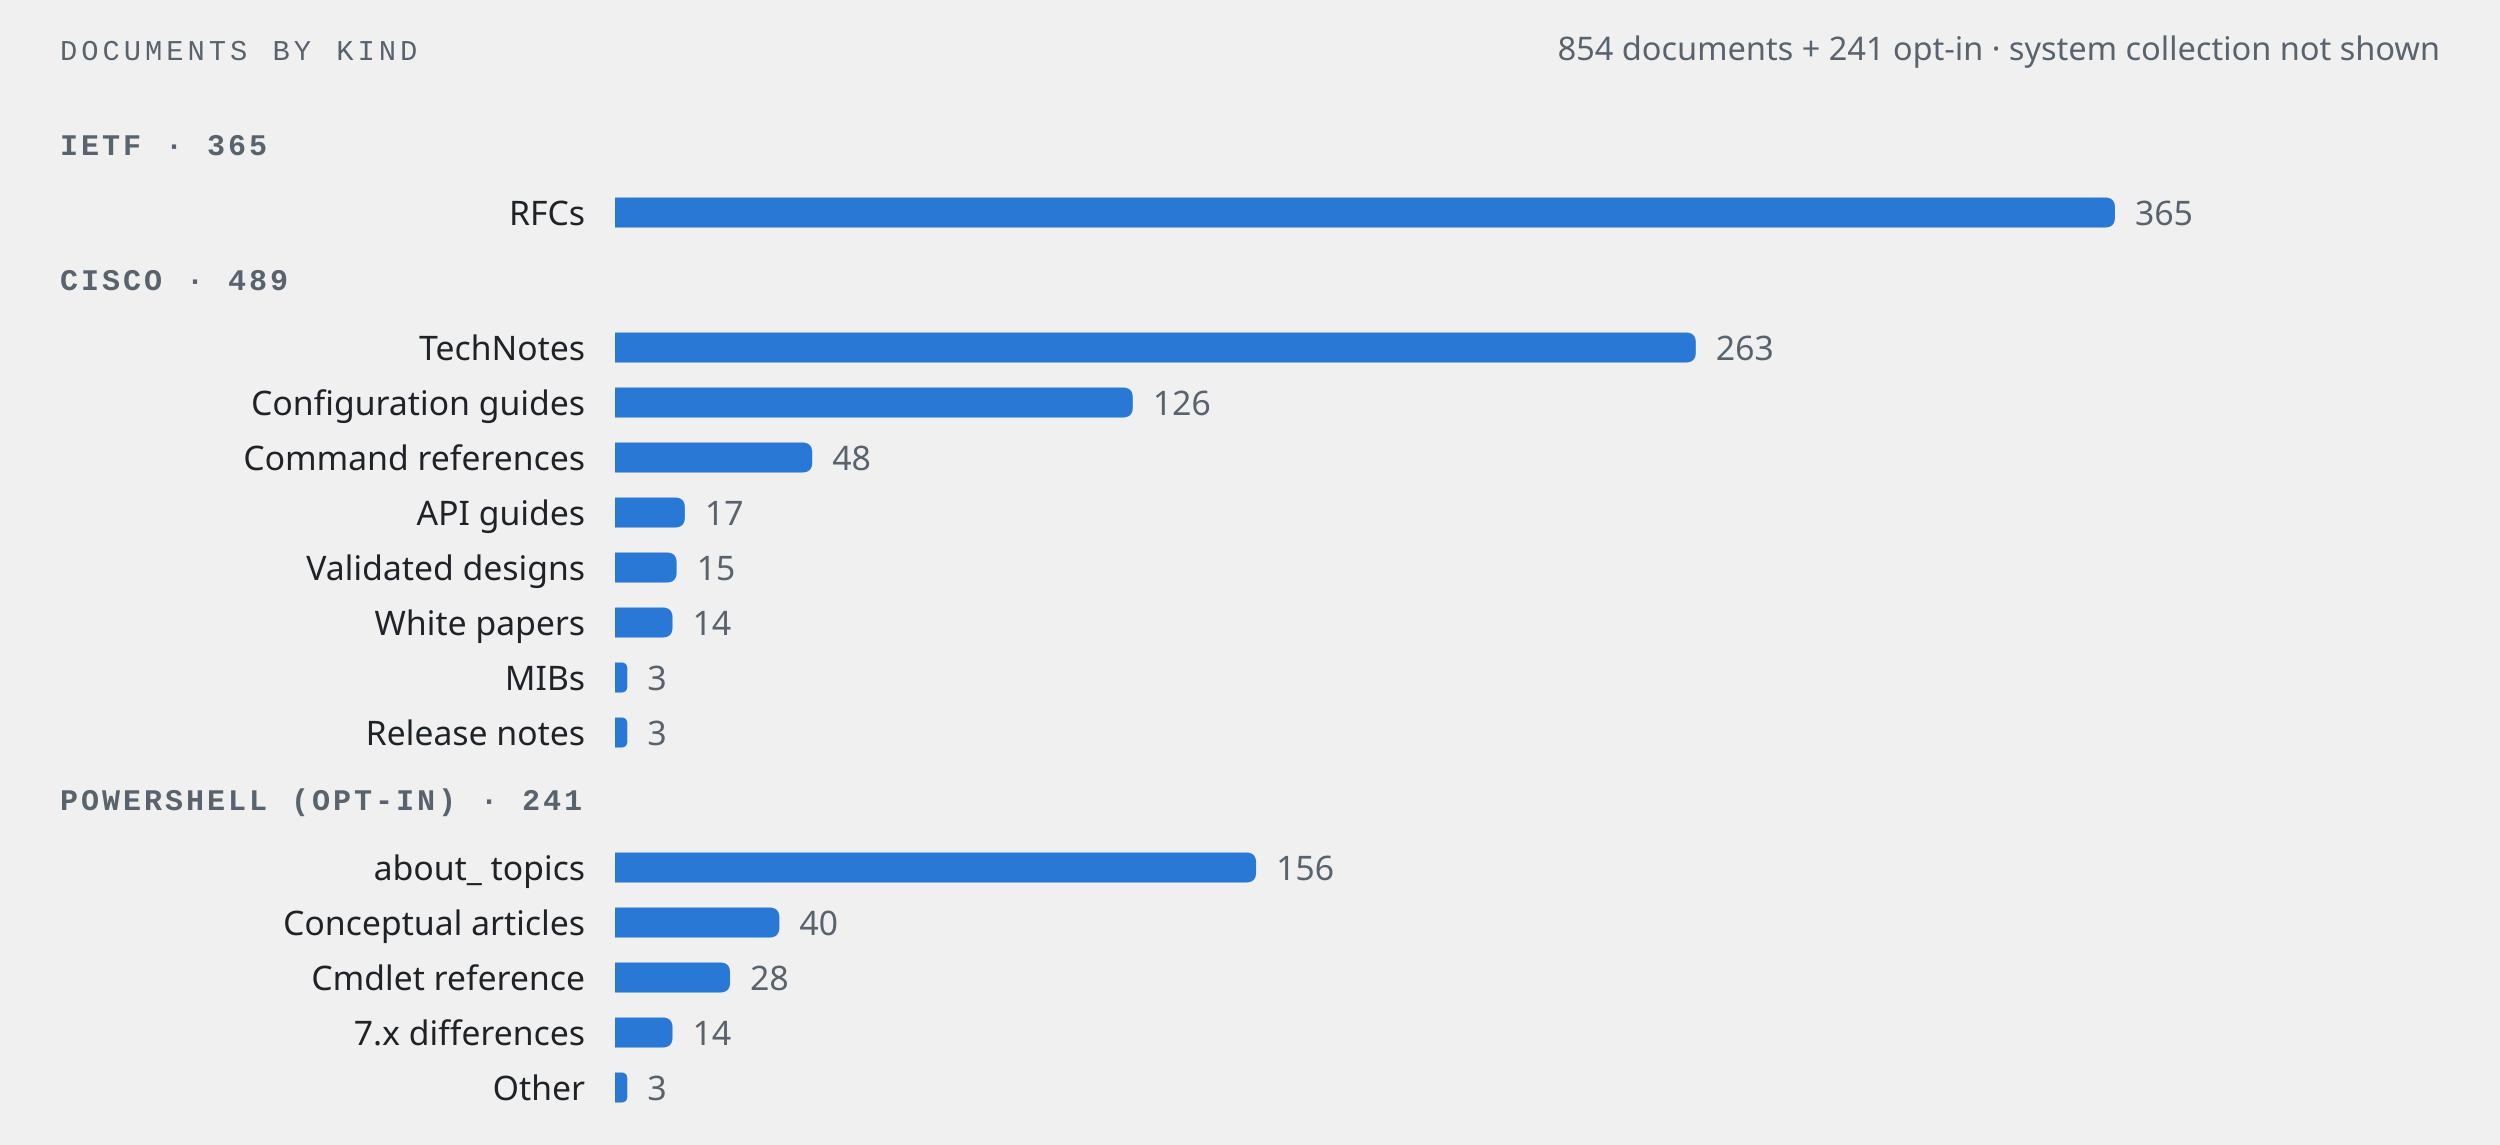
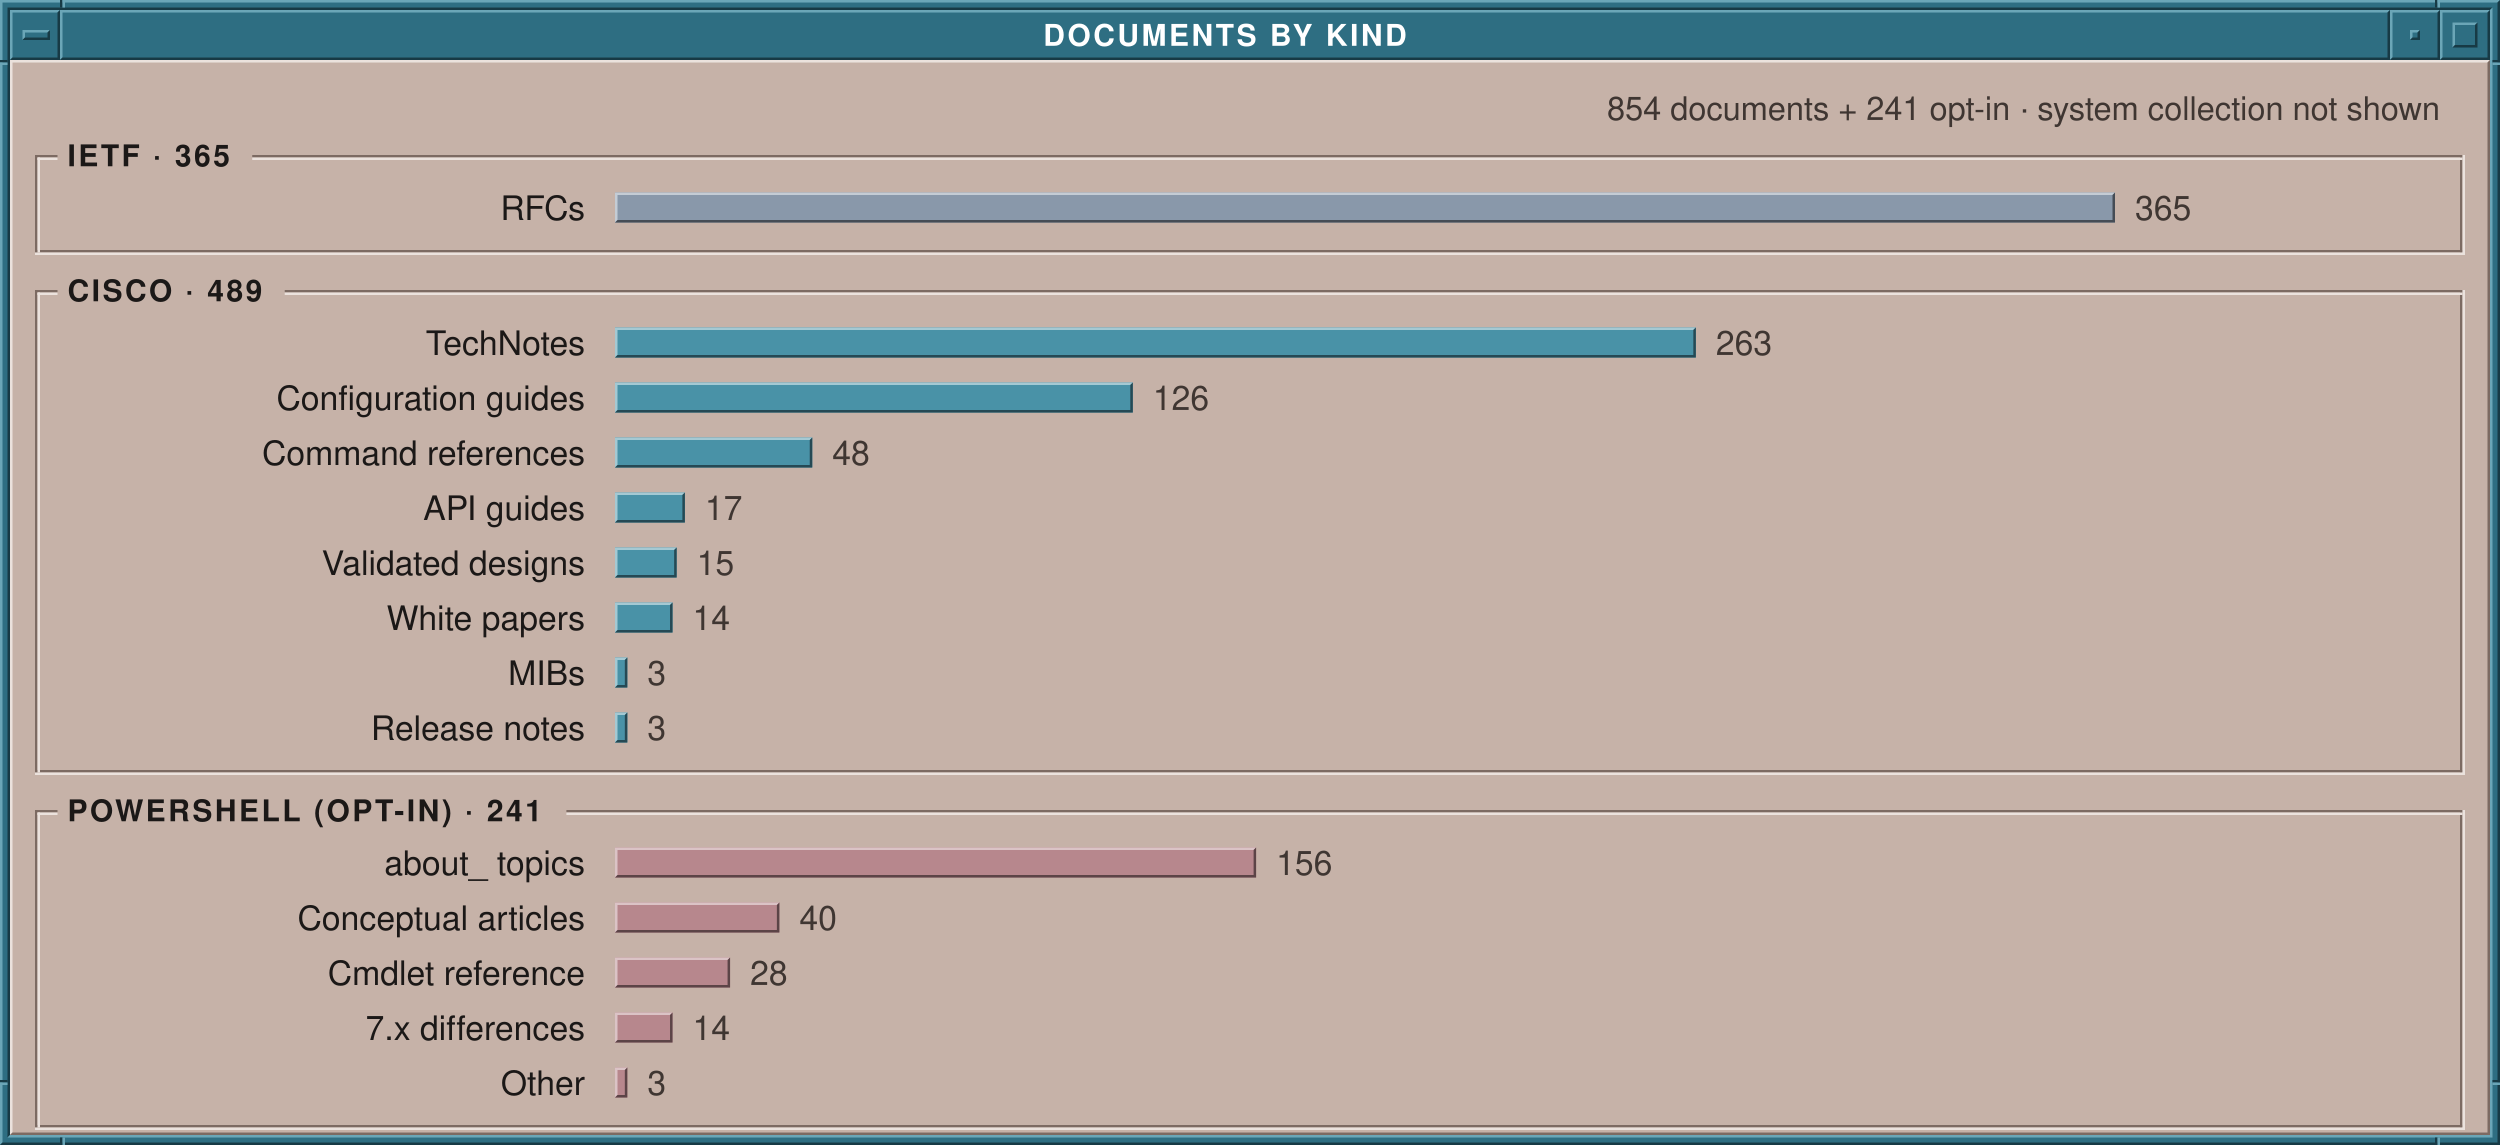
<svg xmlns="http://www.w3.org/2000/svg" width="1000" height="458" viewBox="0 0 1000 458" role="img" aria-labelledby="t d">
-   <style>.s{font-family:-apple-system,BlinkMacSystemFont,'Segoe UI','Noto Sans',Helvetica,Arial,sans-serif}.m{font-family:ui-monospace,SFMono-Regular,'SF Mono',Menlo,Consolas,'Liberation Mono',monospace}</style>
+   <style>.s{font-family:Helvetica,Arial,'Liberation Sans','Nimbus Sans',sans-serif}.m{font-family:'Lucida Console','Lucida Sans Typewriter',Monaco,'Courier New',monospace}</style>
  <defs>
-     <marker id="ah" viewBox="0 0 10 10" refX="9" refY="5" markerWidth="6.5" markerHeight="6.5" orient="auto">
-       <path d="M0 1L9.5 5L0 9z" fill="#59636e" />
+     <marker id="ah" viewBox="0 0 8 8" refX="6" refY="4" markerWidth="4" markerHeight="4" orient="auto">
+       <path d="M0 0L8 4L0 8z" fill="#e8ebee" />
+     </marker>
+     <marker id="ak" viewBox="0 0 8 8" refX="6" refY="4" markerWidth="4" markerHeight="4" orient="auto">
+       <path d="M0 0L8 4L0 8z" fill="#1b1817" />
    </marker>
  </defs>
-   <text x="24" y="24" class="m" font-size="11.5" font-weight="400" fill="#59636e" letter-spacing="1.6">DOCUMENTS BY KIND</text>
-   <text x="976" y="24" class="s" font-size="13" font-weight="400" fill="#59636e" text-anchor="end">854 documents + 241 opt-in · system collection not shown</text>
-   <text x="24" y="62" class="m" font-size="12" font-weight="600" fill="#59636e" letter-spacing="1.2">IETF · 365</text>
-   <text x="234" y="90" class="s" font-size="13.5" font-weight="400" fill="#1f2328" text-anchor="end">RFCs</text>
-   <path d="M246 79H842Q846 79 846 83V87Q846 91 842 91H246Z" fill="#2a78d6" />
-   <text x="854" y="90" class="s" font-size="13.5" font-weight="400" fill="#59636e">365</text>
-   <text x="24" y="116" class="m" font-size="12" font-weight="600" fill="#59636e" letter-spacing="1.2">CISCO · 489</text>
-   <text x="234" y="144" class="s" font-size="13.5" font-weight="400" fill="#1f2328" text-anchor="end">TechNotes</text>
-   <path d="M246 133H674.33Q678.33 133 678.33 137V141Q678.33 145 674.33 145H246Z" fill="#2a78d6" />
-   <text x="686.329" y="144" class="s" font-size="13.5" font-weight="400" fill="#59636e">263</text>
-   <text x="234" y="166" class="s" font-size="13.5" font-weight="400" fill="#1f2328" text-anchor="end">Configuration guides</text>
-   <path d="M246 155H449.12Q453.12 155 453.12 159V163Q453.12 167 449.12 167H246Z" fill="#2a78d6" />
-   <text x="461.123" y="166" class="s" font-size="13.5" font-weight="400" fill="#59636e">126</text>
-   <text x="234" y="188" class="s" font-size="13.5" font-weight="400" fill="#1f2328" text-anchor="end">Command references</text>
-   <path d="M246 177H320.9Q324.9 177 324.9 181V185Q324.9 189 320.9 189H246Z" fill="#2a78d6" />
-   <text x="332.904" y="188" class="s" font-size="13.5" font-weight="400" fill="#59636e">48</text>
-   <text x="234" y="210" class="s" font-size="13.5" font-weight="400" fill="#1f2328" text-anchor="end">API guides</text>
-   <path d="M246 199H269.95Q273.95 199 273.95 203V207Q273.95 211 269.95 211H246Z" fill="#2a78d6" />
-   <text x="281.945" y="210" class="s" font-size="13.5" font-weight="400" fill="#59636e">17</text>
-   <text x="234" y="232" class="s" font-size="13.5" font-weight="400" fill="#1f2328" text-anchor="end">Validated designs</text>
-   <path d="M246 221H266.66Q270.66 221 270.66 225V229Q270.66 233 266.66 233H246Z" fill="#2a78d6" />
-   <text x="278.658" y="232" class="s" font-size="13.5" font-weight="400" fill="#59636e">15</text>
-   <text x="234" y="254" class="s" font-size="13.5" font-weight="400" fill="#1f2328" text-anchor="end">White papers</text>
-   <path d="M246 243H265.01Q269.01 243 269.01 247V251Q269.01 255 265.01 255H246Z" fill="#2a78d6" />
-   <text x="277.014" y="254" class="s" font-size="13.5" font-weight="400" fill="#59636e">14</text>
-   <text x="234" y="276" class="s" font-size="13.5" font-weight="400" fill="#1f2328" text-anchor="end">MIBs</text>
-   <path d="M246 265H248.47Q250.93 265 250.93 267.466V274.534Q250.93 277 248.47 277H246Z" fill="#2a78d6" />
-   <text x="258.932" y="276" class="s" font-size="13.5" font-weight="400" fill="#59636e">3</text>
-   <text x="234" y="298" class="s" font-size="13.5" font-weight="400" fill="#1f2328" text-anchor="end">Release notes</text>
-   <path d="M246 287H248.47Q250.93 287 250.93 289.466V296.534Q250.93 299 248.47 299H246Z" fill="#2a78d6" />
-   <text x="258.932" y="298" class="s" font-size="13.5" font-weight="400" fill="#59636e">3</text>
-   <text x="24" y="324" class="m" font-size="12" font-weight="600" fill="#59636e" letter-spacing="1.2">POWERSHELL (OPT-IN) · 241</text>
-   <text x="234" y="352" class="s" font-size="13.5" font-weight="400" fill="#1f2328" text-anchor="end">about_ topics</text>
-   <path d="M246 341H498.44Q502.44 341 502.44 345V349Q502.44 353 498.44 353H246Z" fill="#2a78d6" />
-   <text x="510.438" y="352" class="s" font-size="13.5" font-weight="400" fill="#59636e">156</text>
-   <text x="234" y="374" class="s" font-size="13.5" font-weight="400" fill="#1f2328" text-anchor="end">Conceptual articles</text>
-   <path d="M246 363H307.75Q311.75 363 311.75 367V371Q311.75 375 307.75 375H246Z" fill="#2a78d6" />
-   <text x="319.753" y="374" class="s" font-size="13.5" font-weight="400" fill="#59636e">40</text>
-   <text x="234" y="396" class="s" font-size="13.5" font-weight="400" fill="#1f2328" text-anchor="end">Cmdlet reference</text>
-   <path d="M246 385H288.03Q292.03 385 292.03 389V393Q292.03 397 288.03 397H246Z" fill="#2a78d6" />
-   <text x="300.027" y="396" class="s" font-size="13.5" font-weight="400" fill="#59636e">28</text>
-   <text x="234" y="418" class="s" font-size="13.5" font-weight="400" fill="#1f2328" text-anchor="end">7.x differences</text>
-   <path d="M246 407H265.01Q269.01 407 269.01 411V415Q269.01 419 265.01 419H246Z" fill="#2a78d6" />
-   <text x="277.014" y="418" class="s" font-size="13.5" font-weight="400" fill="#59636e">14</text>
-   <text x="234" y="440" class="s" font-size="13.5" font-weight="400" fill="#1f2328" text-anchor="end">Other</text>
-   <path d="M246 429H248.47Q250.93 429 250.93 431.466V438.534Q250.93 441 248.47 441H246Z" fill="#2a78d6" />
-   <text x="258.932" y="440" class="s" font-size="13.5" font-weight="400" fill="#59636e">3</text>
+   <rect x="0" y="0" width="1000" height="458" fill="#2e6e82" />
+   <path d="M0 0H1000L999 1H1V457L0 458Z" fill="#6ba6b7" />
+   <path d="M1000 0V458H0L1 457H999V1Z" fill="#173a45" />
+   <path d="M3 3H997L996 4H4V454L3 455Z" fill="#173a45" />
+   <path d="M997 3V455H3L4 454H996V4Z" fill="#6ba6b7" />
+   <rect x="24" y="0" width="1" height="3" fill="#173a45" />
+   <rect x="25" y="0" width="1" height="3" fill="#6ba6b7" />
+   <rect x="24" y="455" width="1" height="3" fill="#173a45" />
+   <rect x="25" y="455" width="1" height="3" fill="#6ba6b7" />
+   <rect x="974" y="0" width="1" height="3" fill="#173a45" />
+   <rect x="975" y="0" width="1" height="3" fill="#6ba6b7" />
+   <rect x="974" y="455" width="1" height="3" fill="#173a45" />
+   <rect x="975" y="455" width="1" height="3" fill="#6ba6b7" />
+   <rect x="0" y="24" width="3" height="1" fill="#173a45" />
+   <rect x="0" y="25" width="3" height="1" fill="#6ba6b7" />
+   <rect x="997" y="24" width="3" height="1" fill="#173a45" />
+   <rect x="997" y="25" width="3" height="1" fill="#6ba6b7" />
+   <rect x="0" y="432" width="3" height="1" fill="#173a45" />
+   <rect x="0" y="433" width="3" height="1" fill="#6ba6b7" />
+   <rect x="997" y="432" width="3" height="1" fill="#173a45" />
+   <rect x="997" y="433" width="3" height="1" fill="#6ba6b7" />
+   <rect x="4" y="4" width="20" height="20" fill="#2e6e82" />
+   <path d="M4 4H24L23 5H5V23L4 24Z" fill="#6ba6b7" />
+   <path d="M24 4V24H4L5 23H23V5Z" fill="#173a45" />
+   <rect x="9" y="12" width="11" height="4" fill="#2e6e82" />
+   <path d="M9 12H20L19 13H10V15L9 16Z" fill="#6ba6b7" />
+   <path d="M20 12V16H9L10 15H19V13Z" fill="#173a45" />
+   <rect x="976" y="4" width="20" height="20" fill="#2e6e82" />
+   <path d="M976 4H996L995 5H977V23L976 24Z" fill="#6ba6b7" />
+   <path d="M996 4V24H976L977 23H995V5Z" fill="#173a45" />
+   <rect x="981" y="9" width="10" height="10" fill="#2e6e82" />
+   <path d="M981 9H991L990 10H982V18L981 19Z" fill="#6ba6b7" />
+   <path d="M991 9V19H981L982 18H990V10Z" fill="#173a45" />
+   <rect x="956" y="4" width="20" height="20" fill="#2e6e82" />
+   <path d="M956 4H976L975 5H957V23L956 24Z" fill="#6ba6b7" />
+   <path d="M976 4V24H956L957 23H975V5Z" fill="#173a45" />
+   <rect x="964" y="12" width="4" height="4" fill="#2e6e82" />
+   <path d="M964 12H968L967 13H965V15L964 16Z" fill="#6ba6b7" />
+   <path d="M968 12V16H964L965 15H967V13Z" fill="#173a45" />
+   <rect x="24" y="4" width="932" height="20" fill="#2e6e82" />
+   <path d="M24 4H956L955 5H25V23L24 24Z" fill="#6ba6b7" />
+   <path d="M956 4V24H24L25 23H955V5Z" fill="#173a45" />
+   <text x="490" y="18.32" class="s" font-size="12" font-weight="700" fill="#ffffff" text-anchor="middle" letter-spacing="1">DOCUMENTS BY KIND</text>
+   <rect x="4" y="24" width="992" height="430" fill="#c6b2a8" />
+   <path d="M4 24H996L995 25H5V453L4 454Z" fill="#ebe2dd" />
+   <path d="M996 24V454H4L5 453H995V25Z" fill="#7c6a62" />
+   <text x="976" y="48" class="s" font-size="13" fill="#3f3632" text-anchor="end">854 documents + 241 opt-in · system collection not shown</text>
+   <rect x="14" y="62" width="971" height="1" fill="#7c6a62" />
+   <rect x="14" y="62" width="1" height="39" fill="#7c6a62" />
+   <rect x="984" y="62" width="1" height="39" fill="#7c6a62" />
+   <rect x="14" y="100" width="971" height="1" fill="#7c6a62" />
+   <rect x="15" y="63" width="970" height="1" fill="#ebe2dd" />
+   <rect x="15" y="63" width="1" height="38" fill="#ebe2dd" />
+   <rect x="985" y="62" width="1" height="40" fill="#ebe2dd" />
+   <rect x="14" y="101" width="972" height="1" fill="#ebe2dd" />
+   <rect x="23" y="60" width="77.89" height="5" fill="#c6b2a8" />
+   <text x="27" y="66.5" class="s" font-size="12" font-weight="700" fill="#1b1817" letter-spacing="1">IETF · 365</text>
+   <text x="234" y="88" class="s" font-size="13.5" fill="#1b1817" text-anchor="end">RFCs</text>
+   <rect x="246" y="77" width="600" height="12" fill="#8998aa" />
+   <path d="M246 77H846L845 78H247V88L246 89Z" fill="#c4ccd5" />
+   <path d="M846 77V89H246L247 88H845V78Z" fill="#454c55" />
+   <text x="854" y="88" class="s" font-size="13.5" fill="#3f3632">365</text>
+   <rect x="14" y="116" width="971" height="1" fill="#7c6a62" />
+   <rect x="14" y="116" width="1" height="193" fill="#7c6a62" />
+   <rect x="984" y="116" width="1" height="193" fill="#7c6a62" />
+   <rect x="14" y="308" width="971" height="1" fill="#7c6a62" />
+   <rect x="15" y="117" width="970" height="1" fill="#ebe2dd" />
+   <rect x="15" y="117" width="1" height="192" fill="#ebe2dd" />
+   <rect x="985" y="116" width="1" height="194" fill="#ebe2dd" />
+   <rect x="14" y="309" width="972" height="1" fill="#ebe2dd" />
+   <rect x="23" y="114" width="90.89" height="5" fill="#c6b2a8" />
+   <text x="27" y="120.5" class="s" font-size="12" font-weight="700" fill="#1b1817" letter-spacing="1">CISCO · 489</text>
+   <text x="234" y="142" class="s" font-size="13.5" fill="#1b1817" text-anchor="end">TechNotes</text>
+   <rect x="246" y="131" width="432.33" height="12" fill="#4992a7" />
+   <path d="M246 131H678.33L677.33 132H247V142L246 143Z" fill="#a4c9d3" />
+   <path d="M678.33 131V143H246L247 142H677.33V132Z" fill="#254954" />
+   <text x="686.33" y="142" class="s" font-size="13.5" fill="#3f3632">263</text>
+   <text x="234" y="164" class="s" font-size="13.5" fill="#1b1817" text-anchor="end">Configuration guides</text>
+   <rect x="246" y="153" width="207.12" height="12" fill="#4992a7" />
+   <path d="M246 153H453.12L452.12 154H247V164L246 165Z" fill="#a4c9d3" />
+   <path d="M453.12 153V165H246L247 164H452.12V154Z" fill="#254954" />
+   <text x="461.12" y="164" class="s" font-size="13.5" fill="#3f3632">126</text>
+   <text x="234" y="186" class="s" font-size="13.5" fill="#1b1817" text-anchor="end">Command references</text>
+   <rect x="246" y="175" width="78.9" height="12" fill="#4992a7" />
+   <path d="M246 175H324.9L323.9 176H247V186L246 187Z" fill="#a4c9d3" />
+   <path d="M324.9 175V187H246L247 186H323.9V176Z" fill="#254954" />
+   <text x="332.9" y="186" class="s" font-size="13.5" fill="#3f3632">48</text>
+   <text x="234" y="208" class="s" font-size="13.5" fill="#1b1817" text-anchor="end">API guides</text>
+   <rect x="246" y="197" width="27.95" height="12" fill="#4992a7" />
+   <path d="M246 197H273.95L272.95 198H247V208L246 209Z" fill="#a4c9d3" />
+   <path d="M273.95 197V209H246L247 208H272.95V198Z" fill="#254954" />
+   <text x="281.95" y="208" class="s" font-size="13.5" fill="#3f3632">17</text>
+   <text x="234" y="230" class="s" font-size="13.5" fill="#1b1817" text-anchor="end">Validated designs</text>
+   <rect x="246" y="219" width="24.66" height="12" fill="#4992a7" />
+   <path d="M246 219H270.66L269.66 220H247V230L246 231Z" fill="#a4c9d3" />
+   <path d="M270.66 219V231H246L247 230H269.66V220Z" fill="#254954" />
+   <text x="278.66" y="230" class="s" font-size="13.5" fill="#3f3632">15</text>
+   <text x="234" y="252" class="s" font-size="13.5" fill="#1b1817" text-anchor="end">White papers</text>
+   <rect x="246" y="241" width="23.01" height="12" fill="#4992a7" />
+   <path d="M246 241H269.01L268.01 242H247V252L246 253Z" fill="#a4c9d3" />
+   <path d="M269.01 241V253H246L247 252H268.01V242Z" fill="#254954" />
+   <text x="277.01" y="252" class="s" font-size="13.5" fill="#3f3632">14</text>
+   <text x="234" y="274" class="s" font-size="13.5" fill="#1b1817" text-anchor="end">MIBs</text>
+   <rect x="246" y="263" width="4.93" height="12" fill="#4992a7" />
+   <path d="M246 263H250.93L249.93 264H247V274L246 275Z" fill="#a4c9d3" />
+   <path d="M250.93 263V275H246L247 274H249.93V264Z" fill="#254954" />
+   <text x="258.93" y="274" class="s" font-size="13.5" fill="#3f3632">3</text>
+   <text x="234" y="296" class="s" font-size="13.5" fill="#1b1817" text-anchor="end">Release notes</text>
+   <rect x="246" y="285" width="4.93" height="12" fill="#4992a7" />
+   <path d="M246 285H250.93L249.93 286H247V296L246 297Z" fill="#a4c9d3" />
+   <path d="M250.93 285V297H246L247 296H249.93V286Z" fill="#254954" />
+   <text x="258.93" y="296" class="s" font-size="13.5" fill="#3f3632">3</text>
+   <rect x="14" y="324" width="971" height="1" fill="#7c6a62" />
+   <rect x="14" y="324" width="1" height="127" fill="#7c6a62" />
+   <rect x="984" y="324" width="1" height="127" fill="#7c6a62" />
+   <rect x="14" y="450" width="971" height="1" fill="#7c6a62" />
+   <rect x="15" y="325" width="970" height="1" fill="#ebe2dd" />
+   <rect x="15" y="325" width="1" height="126" fill="#ebe2dd" />
+   <rect x="985" y="324" width="1" height="128" fill="#ebe2dd" />
+   <rect x="14" y="451" width="972" height="1" fill="#ebe2dd" />
+   <rect x="23" y="322" width="203.56" height="5" fill="#c6b2a8" />
+   <text x="27" y="328.5" class="s" font-size="12" font-weight="700" fill="#1b1817" letter-spacing="1">POWERSHELL (OPT-IN) · 241</text>
+   <text x="234" y="350" class="s" font-size="13.5" fill="#1b1817" text-anchor="end">about_ topics</text>
+   <rect x="246" y="339" width="256.44" height="12" fill="#b7878d" />
+   <path d="M246 339H502.44L501.44 340H247V350L246 351Z" fill="#dbc3c6" />
+   <path d="M502.44 339V351H246L247 350H501.44V340Z" fill="#5c4447" />
+   <text x="510.44" y="350" class="s" font-size="13.5" fill="#3f3632">156</text>
+   <text x="234" y="372" class="s" font-size="13.5" fill="#1b1817" text-anchor="end">Conceptual articles</text>
+   <rect x="246" y="361" width="65.75" height="12" fill="#b7878d" />
+   <path d="M246 361H311.75L310.75 362H247V372L246 373Z" fill="#dbc3c6" />
+   <path d="M311.75 361V373H246L247 372H310.75V362Z" fill="#5c4447" />
+   <text x="319.75" y="372" class="s" font-size="13.5" fill="#3f3632">40</text>
+   <text x="234" y="394" class="s" font-size="13.5" fill="#1b1817" text-anchor="end">Cmdlet reference</text>
+   <rect x="246" y="383" width="46.03" height="12" fill="#b7878d" />
+   <path d="M246 383H292.03L291.03 384H247V394L246 395Z" fill="#dbc3c6" />
+   <path d="M292.03 383V395H246L247 394H291.03V384Z" fill="#5c4447" />
+   <text x="300.03" y="394" class="s" font-size="13.5" fill="#3f3632">28</text>
+   <text x="234" y="416" class="s" font-size="13.5" fill="#1b1817" text-anchor="end">7.x differences</text>
+   <rect x="246" y="405" width="23.01" height="12" fill="#b7878d" />
+   <path d="M246 405H269.01L268.01 406H247V416L246 417Z" fill="#dbc3c6" />
+   <path d="M269.01 405V417H246L247 416H268.01V406Z" fill="#5c4447" />
+   <text x="277.01" y="416" class="s" font-size="13.5" fill="#3f3632">14</text>
+   <text x="234" y="438" class="s" font-size="13.5" fill="#1b1817" text-anchor="end">Other</text>
+   <rect x="246" y="427" width="4.93" height="12" fill="#b7878d" />
+   <path d="M246 427H250.93L249.93 428H247V438L246 439Z" fill="#dbc3c6" />
+   <path d="M250.93 427V439H246L247 438H249.93V428Z" fill="#5c4447" />
+   <text x="258.93" y="438" class="s" font-size="13.5" fill="#3f3632">3</text>
</svg>
